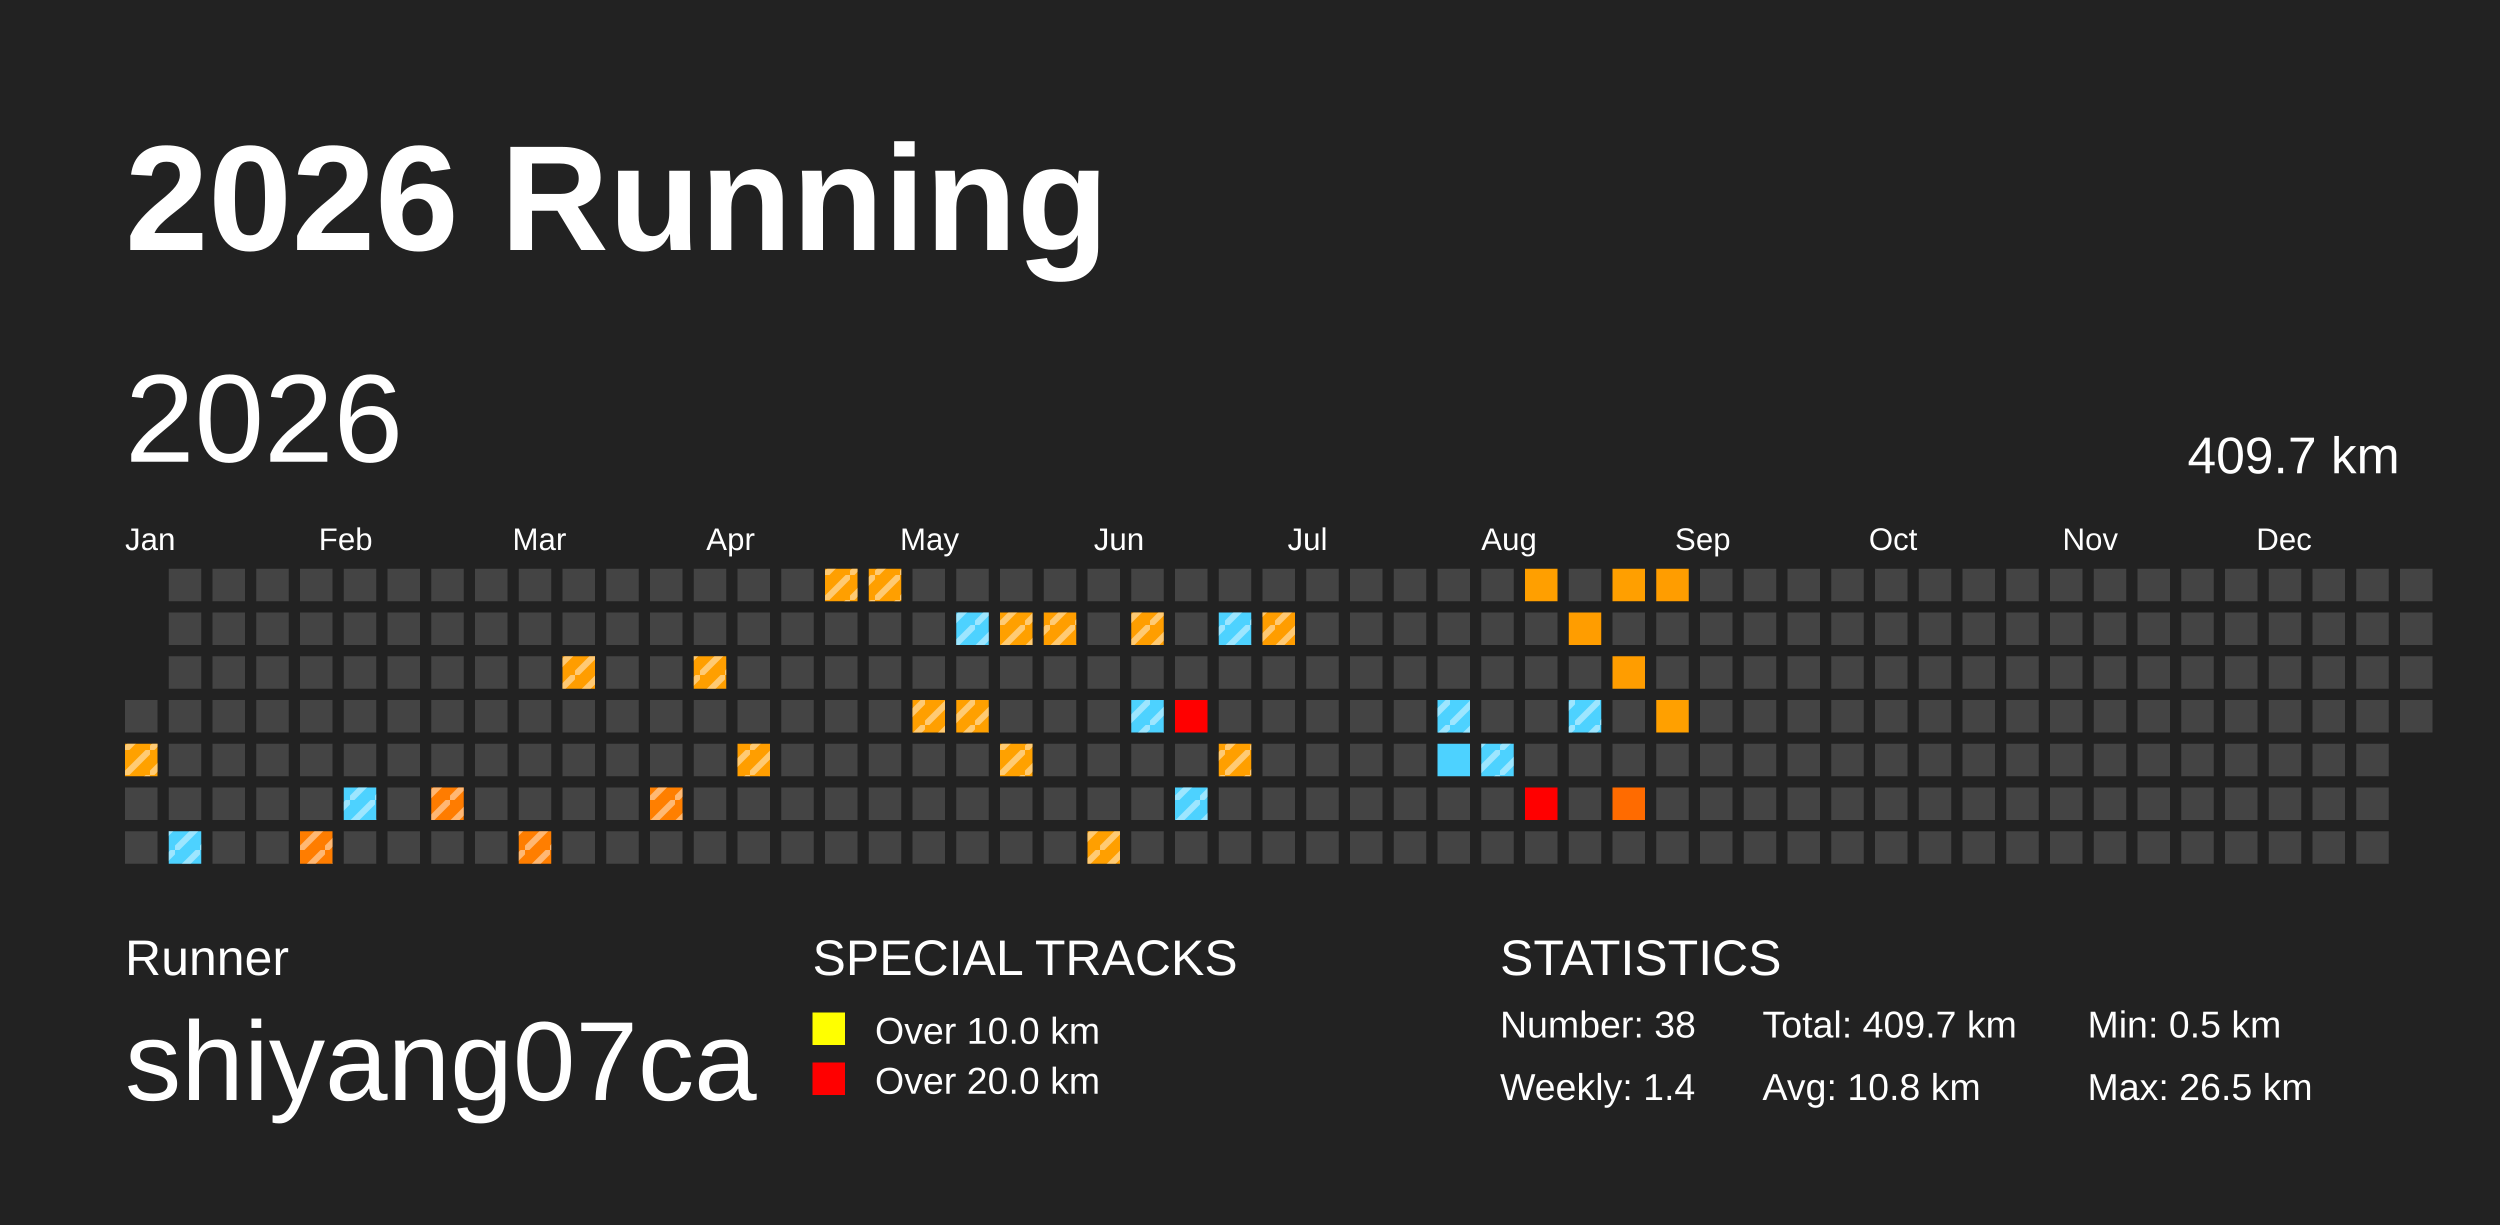
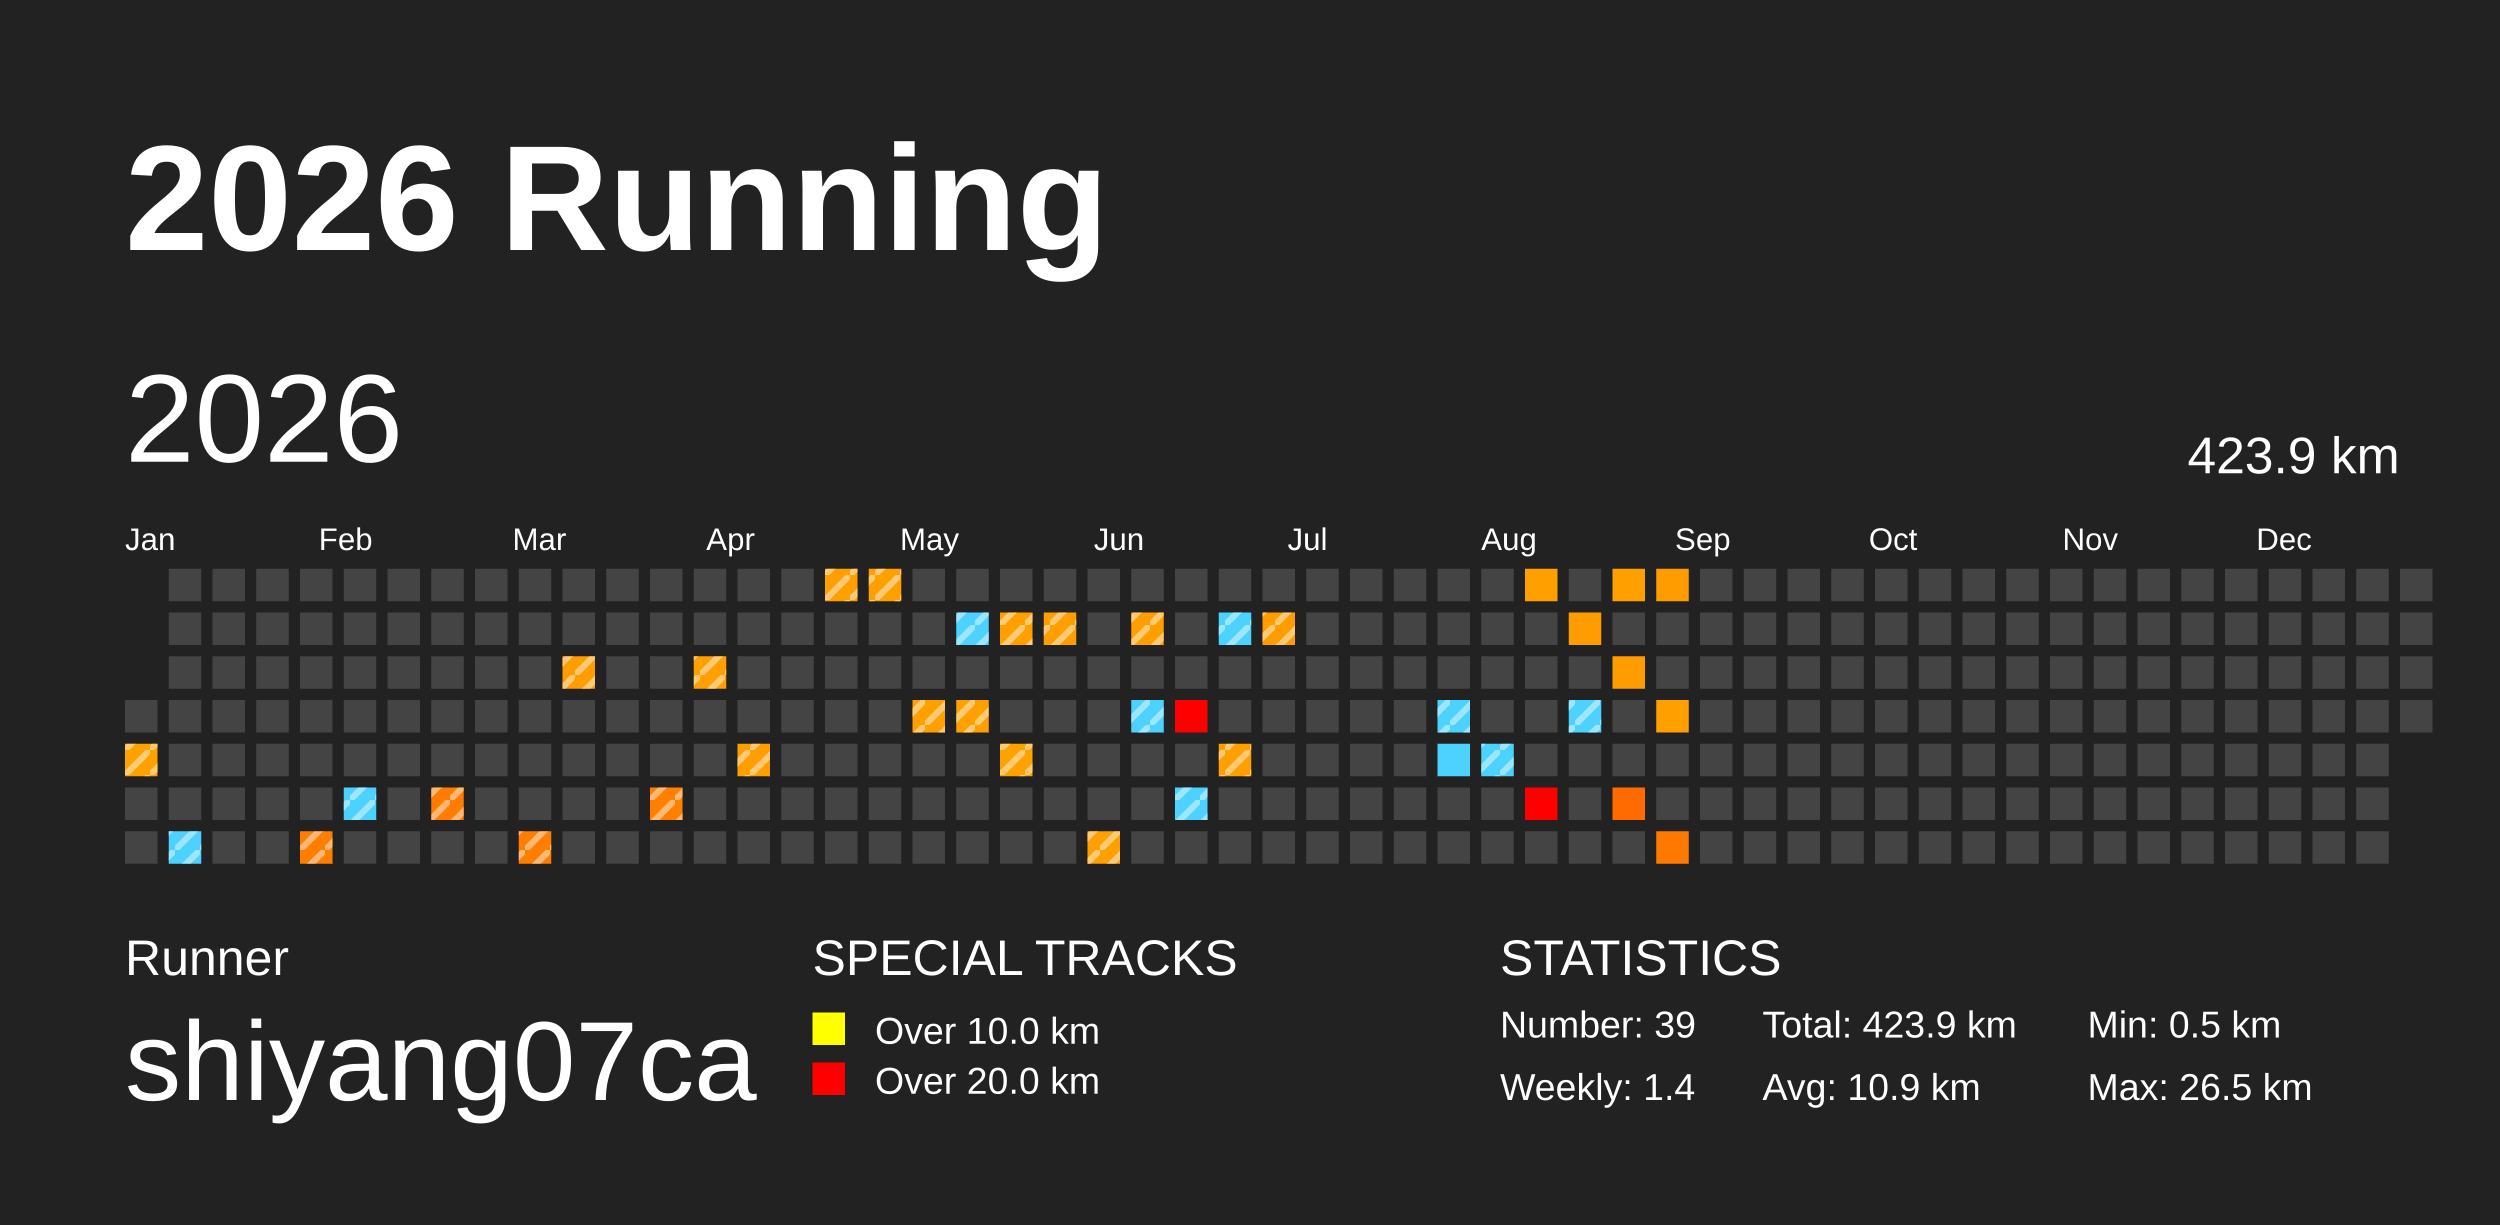
<svg xmlns="http://www.w3.org/2000/svg" baseProfile="full" height="98mm" version="1.1" viewBox="0,0,200,98" width="200mm">
  <defs>
    <pattern height="2" id="indoor-stripe" patternUnits="userSpaceOnUse" width="2">
      <line stroke="white" stroke-opacity="0.45" stroke-width="0.5" x1="0" x2="2" y1="2" y2="0" />
    </pattern>
  </defs>
  <rect fill="#222222" height="98" width="200" x="0" y="0" />
  <text fill="#FFFFFF" style="font-size:12px; font-family:Arial; font-weight:bold;" x="10" y="20">2026 Running</text>
  <text fill="#FFFFFF" style="font-size:4px; font-family:Arial" x="10" y="78">Runner</text>
  <text fill="#FFFFFF" style="font-size:9px; font-family:Arial" x="10" y="88">shiyang07ca</text>
  <text fill="#FFFFFF" style="font-size:4px; font-family:Arial" x="65" y="78">SPECIAL TRACKS</text>
  <rect fill="yellow" height="2.6" width="2.6" x="65" y="81" />
  <text fill="#FFFFFF" style="font-size:3px; font-family:Arial" x="70" y="83.5">Over 10.0 km</text>
  <rect fill="red" height="2.6" width="2.6" x="65" y="85" />
  <text fill="#FFFFFF" style="font-size:3px; font-family:Arial" x="70" y="87.5">Over 20.0 km</text>
  <text fill="#FFFFFF" style="font-size:4px; font-family:Arial" x="120" y="78">STATISTICS</text>
-   <text fill="#FFFFFF" style="font-size:3px; font-family:Arial" x="120" y="83">Number: 38</text>
+   <text fill="#FFFFFF" style="font-size:3px; font-family:Arial" x="120" y="83">Number: 39</text>
  <text fill="#FFFFFF" style="font-size:3px; font-family:Arial" x="120" y="88">Weekly: 1.4</text>
-   <text fill="#FFFFFF" style="font-size:3px; font-family:Arial" x="141" y="83">Total: 409.7 km</text>
-   <text fill="#FFFFFF" style="font-size:3px; font-family:Arial" x="141" y="88">Avg: 10.8 km</text>
+   <text fill="#FFFFFF" style="font-size:3px; font-family:Arial" x="141" y="83">Total: 423.9 km</text>
+   <text fill="#FFFFFF" style="font-size:3px; font-family:Arial" x="141" y="88">Avg: 10.9 km</text>
  <text fill="#FFFFFF" style="font-size:3px; font-family:Arial" x="167" y="83">Min: 0.5 km</text>
  <text fill="#FFFFFF" style="font-size:3px; font-family:Arial" x="167" y="88">Max: 26.5 km</text>
  <text dominant-baseline="hanging" fill="#FFFFFF" style="font-size:10.0px; font-family:Arial;" x="10" y="30">2026</text>
-   <text dominant-baseline="hanging" fill="#FFFFFF" style="font-size:4.125px; font-family:Arial;" x="175" y="35">409.7 km</text>
+   <text dominant-baseline="hanging" fill="#FFFFFF" style="font-size:4.125px; font-family:Arial;" x="175" y="35">423.9 km</text>
  <text fill="#FFFFFF" style="font-size:2.5px; font-family:Arial" x="10.0" y="44">Jan</text>
  <text fill="#FFFFFF" style="font-size:2.5px; font-family:Arial" x="25.5" y="44">Feb</text>
  <text fill="#FFFFFF" style="font-size:2.5px; font-family:Arial" x="41.0" y="44">Mar</text>
  <text fill="#FFFFFF" style="font-size:2.5px; font-family:Arial" x="56.5" y="44">Apr</text>
  <text fill="#FFFFFF" style="font-size:2.5px; font-family:Arial" x="72.0" y="44">May</text>
  <text fill="#FFFFFF" style="font-size:2.5px; font-family:Arial" x="87.5" y="44">Jun</text>
  <text fill="#FFFFFF" style="font-size:2.5px; font-family:Arial" x="103.0" y="44">Jul</text>
  <text fill="#FFFFFF" style="font-size:2.5px; font-family:Arial" x="118.5" y="44">Aug</text>
  <text fill="#FFFFFF" style="font-size:2.5px; font-family:Arial" x="134.0" y="44">Sep</text>
  <text fill="#FFFFFF" style="font-size:2.5px; font-family:Arial" x="149.5" y="44">Oct</text>
  <text fill="#FFFFFF" style="font-size:2.5px; font-family:Arial" x="165.0" y="44">Nov</text>
  <text fill="#FFFFFF" style="font-size:2.5px; font-family:Arial" x="180.5" y="44">Dec</text>
  <rect fill="#444444" height="2.6" width="2.6" x="10.0" y="56.0" />
  <rect fill="#ffa100" height="2.6" width="2.6" x="10.0" y="59.5" />
  <rect fill="url(#indoor-stripe)" height="2.6" style="pointer-events: none;" width="2.6" x="10.0" y="59.5" />
  <rect fill="#444444" height="2.6" width="2.6" x="10.0" y="63.0" />
  <rect fill="#444444" height="2.6" width="2.6" x="10.0" y="66.5" />
  <rect fill="#444444" height="2.6" width="2.6" x="13.5" y="45.5" />
  <rect fill="#444444" height="2.6" width="2.6" x="13.5" y="49.0" />
  <rect fill="#444444" height="2.6" width="2.6" x="13.5" y="52.5" />
  <rect fill="#444444" height="2.6" width="2.6" x="13.5" y="56.0" />
  <rect fill="#444444" height="2.6" width="2.6" x="13.5" y="59.5" />
  <rect fill="#444444" height="2.6" width="2.6" x="13.5" y="63.0" />
  <rect fill="#4dd2ff" height="2.6" width="2.6" x="13.5" y="66.5" />
  <rect fill="url(#indoor-stripe)" height="2.6" style="pointer-events: none;" width="2.6" x="13.5" y="66.5" />
  <rect fill="#444444" height="2.6" width="2.6" x="17.0" y="45.5" />
  <rect fill="#444444" height="2.6" width="2.6" x="17.0" y="49.0" />
  <rect fill="#444444" height="2.6" width="2.6" x="17.0" y="52.5" />
  <rect fill="#444444" height="2.6" width="2.6" x="17.0" y="56.0" />
  <rect fill="#444444" height="2.6" width="2.6" x="17.0" y="59.5" />
  <rect fill="#444444" height="2.6" width="2.6" x="17.0" y="63.0" />
  <rect fill="#444444" height="2.6" width="2.6" x="17.0" y="66.5" />
  <rect fill="#444444" height="2.6" width="2.6" x="20.5" y="45.5" />
  <rect fill="#444444" height="2.6" width="2.6" x="20.5" y="49.0" />
  <rect fill="#444444" height="2.6" width="2.6" x="20.5" y="52.5" />
  <rect fill="#444444" height="2.6" width="2.6" x="20.5" y="56.0" />
  <rect fill="#444444" height="2.6" width="2.6" x="20.5" y="59.5" />
  <rect fill="#444444" height="2.6" width="2.6" x="20.5" y="63.0" />
  <rect fill="#444444" height="2.6" width="2.6" x="20.5" y="66.5" />
  <rect fill="#444444" height="2.6" width="2.6" x="24.0" y="45.5" />
  <rect fill="#444444" height="2.6" width="2.6" x="24.0" y="49.0" />
  <rect fill="#444444" height="2.6" width="2.6" x="24.0" y="52.5" />
  <rect fill="#444444" height="2.6" width="2.6" x="24.0" y="56.0" />
  <rect fill="#444444" height="2.6" width="2.6" x="24.0" y="59.5" />
  <rect fill="#444444" height="2.6" width="2.6" x="24.0" y="63.0" />
  <rect fill="#ff7d00" height="2.6" width="2.6" x="24.0" y="66.5" />
  <rect fill="url(#indoor-stripe)" height="2.6" style="pointer-events: none;" width="2.6" x="24.0" y="66.5" />
  <rect fill="#444444" height="2.6" width="2.6" x="27.5" y="45.5" />
  <rect fill="#444444" height="2.6" width="2.6" x="27.5" y="49.0" />
  <rect fill="#444444" height="2.6" width="2.6" x="27.5" y="52.5" />
  <rect fill="#444444" height="2.6" width="2.6" x="27.5" y="56.0" />
  <rect fill="#444444" height="2.6" width="2.6" x="27.5" y="59.5" />
  <rect fill="#4dd2ff" height="2.6" width="2.6" x="27.5" y="63.0" />
  <rect fill="url(#indoor-stripe)" height="2.6" style="pointer-events: none;" width="2.6" x="27.5" y="63.0" />
  <rect fill="#444444" height="2.6" width="2.6" x="27.5" y="66.5" />
  <rect fill="#444444" height="2.6" width="2.6" x="31.0" y="45.5" />
  <rect fill="#444444" height="2.6" width="2.6" x="31.0" y="49.0" />
  <rect fill="#444444" height="2.6" width="2.6" x="31.0" y="52.5" />
  <rect fill="#444444" height="2.6" width="2.6" x="31.0" y="56.0" />
  <rect fill="#444444" height="2.6" width="2.6" x="31.0" y="59.5" />
  <rect fill="#444444" height="2.6" width="2.6" x="31.0" y="63.0" />
  <rect fill="#444444" height="2.6" width="2.6" x="31.0" y="66.5" />
  <rect fill="#444444" height="2.6" width="2.6" x="34.5" y="45.5" />
  <rect fill="#444444" height="2.6" width="2.6" x="34.5" y="49.0" />
  <rect fill="#444444" height="2.6" width="2.6" x="34.5" y="52.5" />
  <rect fill="#444444" height="2.6" width="2.6" x="34.5" y="56.0" />
  <rect fill="#444444" height="2.6" width="2.6" x="34.5" y="59.5" />
  <rect fill="#ff7c00" height="2.6" width="2.6" x="34.5" y="63.0" />
  <rect fill="url(#indoor-stripe)" height="2.6" style="pointer-events: none;" width="2.6" x="34.5" y="63.0" />
  <rect fill="#444444" height="2.6" width="2.6" x="34.5" y="66.5" />
  <rect fill="#444444" height="2.6" width="2.6" x="38.0" y="45.5" />
  <rect fill="#444444" height="2.6" width="2.6" x="38.0" y="49.0" />
  <rect fill="#444444" height="2.6" width="2.6" x="38.0" y="52.5" />
  <rect fill="#444444" height="2.6" width="2.6" x="38.0" y="56.0" />
  <rect fill="#444444" height="2.6" width="2.6" x="38.0" y="59.5" />
  <rect fill="#444444" height="2.6" width="2.6" x="38.0" y="63.0" />
  <rect fill="#444444" height="2.6" width="2.6" x="38.0" y="66.5" />
  <rect fill="#444444" height="2.6" width="2.6" x="41.5" y="45.5" />
  <rect fill="#444444" height="2.6" width="2.6" x="41.5" y="49.0" />
  <rect fill="#444444" height="2.6" width="2.6" x="41.5" y="52.5" />
  <rect fill="#444444" height="2.6" width="2.6" x="41.5" y="56.0" />
  <rect fill="#444444" height="2.6" width="2.6" x="41.5" y="59.5" />
  <rect fill="#444444" height="2.6" width="2.6" x="41.5" y="63.0" />
  <rect fill="#ff7e00" height="2.6" width="2.6" x="41.5" y="66.5" />
  <rect fill="url(#indoor-stripe)" height="2.6" style="pointer-events: none;" width="2.6" x="41.5" y="66.5" />
  <rect fill="#444444" height="2.6" width="2.6" x="45.0" y="45.5" />
  <rect fill="#444444" height="2.6" width="2.6" x="45.0" y="49.0" />
  <rect fill="#ff9d00" height="2.6" width="2.6" x="45.0" y="52.5" />
  <rect fill="url(#indoor-stripe)" height="2.6" style="pointer-events: none;" width="2.6" x="45.0" y="52.5" />
  <rect fill="#444444" height="2.6" width="2.6" x="45.0" y="56.0" />
  <rect fill="#444444" height="2.6" width="2.6" x="45.0" y="59.5" />
  <rect fill="#444444" height="2.6" width="2.6" x="45.0" y="63.0" />
  <rect fill="#444444" height="2.6" width="2.6" x="45.0" y="66.5" />
  <rect fill="#444444" height="2.6" width="2.6" x="48.5" y="45.5" />
  <rect fill="#444444" height="2.6" width="2.6" x="48.5" y="49.0" />
  <rect fill="#444444" height="2.6" width="2.6" x="48.5" y="52.5" />
  <rect fill="#444444" height="2.6" width="2.6" x="48.5" y="56.0" />
  <rect fill="#444444" height="2.6" width="2.6" x="48.5" y="59.5" />
  <rect fill="#444444" height="2.6" width="2.6" x="48.5" y="63.0" />
  <rect fill="#444444" height="2.6" width="2.6" x="48.5" y="66.5" />
  <rect fill="#444444" height="2.6" width="2.6" x="52.0" y="45.5" />
  <rect fill="#444444" height="2.6" width="2.6" x="52.0" y="49.0" />
  <rect fill="#444444" height="2.6" width="2.6" x="52.0" y="52.5" />
  <rect fill="#444444" height="2.6" width="2.6" x="52.0" y="56.0" />
  <rect fill="#444444" height="2.6" width="2.6" x="52.0" y="59.5" />
  <rect fill="#ff7f00" height="2.6" width="2.6" x="52.0" y="63.0" />
  <rect fill="url(#indoor-stripe)" height="2.6" style="pointer-events: none;" width="2.6" x="52.0" y="63.0" />
  <rect fill="#444444" height="2.6" width="2.6" x="52.0" y="66.5" />
  <rect fill="#444444" height="2.6" width="2.6" x="55.5" y="45.5" />
  <rect fill="#444444" height="2.6" width="2.6" x="55.5" y="49.0" />
  <rect fill="#ff9f00" height="2.6" width="2.6" x="55.5" y="52.5" />
  <rect fill="url(#indoor-stripe)" height="2.6" style="pointer-events: none;" width="2.6" x="55.5" y="52.5" />
  <rect fill="#444444" height="2.6" width="2.6" x="55.5" y="56.0" />
  <rect fill="#444444" height="2.6" width="2.6" x="55.5" y="59.5" />
  <rect fill="#444444" height="2.6" width="2.6" x="55.5" y="63.0" />
  <rect fill="#444444" height="2.6" width="2.6" x="55.5" y="66.5" />
  <rect fill="#444444" height="2.6" width="2.6" x="59.0" y="45.5" />
  <rect fill="#444444" height="2.6" width="2.6" x="59.0" y="49.0" />
  <rect fill="#444444" height="2.6" width="2.6" x="59.0" y="52.5" />
  <rect fill="#444444" height="2.6" width="2.6" x="59.0" y="56.0" />
  <rect fill="#ff9e00" height="2.6" width="2.6" x="59.0" y="59.5" />
  <rect fill="url(#indoor-stripe)" height="2.6" style="pointer-events: none;" width="2.6" x="59.0" y="59.5" />
  <rect fill="#444444" height="2.6" width="2.6" x="59.0" y="63.0" />
  <rect fill="#444444" height="2.6" width="2.6" x="59.0" y="66.5" />
  <rect fill="#444444" height="2.6" width="2.6" x="62.5" y="45.5" />
  <rect fill="#444444" height="2.6" width="2.6" x="62.5" y="49.0" />
  <rect fill="#444444" height="2.6" width="2.6" x="62.5" y="52.5" />
  <rect fill="#444444" height="2.6" width="2.6" x="62.5" y="56.0" />
  <rect fill="#444444" height="2.6" width="2.6" x="62.5" y="59.5" />
  <rect fill="#444444" height="2.6" width="2.6" x="62.5" y="63.0" />
  <rect fill="#444444" height="2.6" width="2.6" x="62.5" y="66.5" />
  <rect fill="#ff9f00" height="2.6" width="2.6" x="66.0" y="45.5" />
  <rect fill="url(#indoor-stripe)" height="2.6" style="pointer-events: none;" width="2.6" x="66.0" y="45.5" />
  <rect fill="#444444" height="2.6" width="2.6" x="66.0" y="49.0" />
  <rect fill="#444444" height="2.6" width="2.6" x="66.0" y="52.5" />
  <rect fill="#444444" height="2.6" width="2.6" x="66.0" y="56.0" />
  <rect fill="#444444" height="2.6" width="2.6" x="66.0" y="59.5" />
  <rect fill="#444444" height="2.6" width="2.6" x="66.0" y="63.0" />
  <rect fill="#444444" height="2.6" width="2.6" x="66.0" y="66.5" />
  <rect fill="#ff9f00" height="2.6" width="2.6" x="69.5" y="45.5" />
  <rect fill="url(#indoor-stripe)" height="2.6" style="pointer-events: none;" width="2.6" x="69.5" y="45.5" />
  <rect fill="#444444" height="2.6" width="2.6" x="69.5" y="49.0" />
  <rect fill="#444444" height="2.6" width="2.6" x="69.5" y="52.5" />
  <rect fill="#444444" height="2.6" width="2.6" x="69.5" y="56.0" />
  <rect fill="#444444" height="2.6" width="2.6" x="69.5" y="59.5" />
  <rect fill="#444444" height="2.6" width="2.6" x="69.5" y="63.0" />
  <rect fill="#444444" height="2.6" width="2.6" x="69.5" y="66.5" />
  <rect fill="#444444" height="2.6" width="2.6" x="73.0" y="45.5" />
  <rect fill="#444444" height="2.6" width="2.6" x="73.0" y="49.0" />
  <rect fill="#444444" height="2.6" width="2.6" x="73.0" y="52.5" />
  <rect fill="#ff9f00" height="2.6" width="2.6" x="73.0" y="56.0" />
  <rect fill="url(#indoor-stripe)" height="2.6" style="pointer-events: none;" width="2.6" x="73.0" y="56.0" />
  <rect fill="#444444" height="2.6" width="2.6" x="73.0" y="59.5" />
  <rect fill="#444444" height="2.6" width="2.6" x="73.0" y="63.0" />
  <rect fill="#444444" height="2.6" width="2.6" x="73.0" y="66.5" />
  <rect fill="#444444" height="2.6" width="2.6" x="76.5" y="45.5" />
  <rect fill="#4dd2ff" height="2.6" width="2.6" x="76.5" y="49.0" />
  <rect fill="url(#indoor-stripe)" height="2.6" style="pointer-events: none;" width="2.6" x="76.5" y="49.0" />
  <rect fill="#444444" height="2.6" width="2.6" x="76.5" y="52.5" />
  <rect fill="#ffa000" height="2.6" width="2.6" x="76.5" y="56.0" />
  <rect fill="url(#indoor-stripe)" height="2.6" style="pointer-events: none;" width="2.6" x="76.5" y="56.0" />
  <rect fill="#444444" height="2.6" width="2.6" x="76.5" y="59.5" />
  <rect fill="#444444" height="2.6" width="2.6" x="76.5" y="63.0" />
  <rect fill="#444444" height="2.6" width="2.6" x="76.5" y="66.5" />
  <rect fill="#444444" height="2.6" width="2.6" x="80.0" y="45.5" />
  <rect fill="#ffa000" height="2.6" width="2.6" x="80.0" y="49.0" />
  <rect fill="url(#indoor-stripe)" height="2.6" style="pointer-events: none;" width="2.6" x="80.0" y="49.0" />
  <rect fill="#444444" height="2.6" width="2.6" x="80.0" y="52.5" />
  <rect fill="#444444" height="2.6" width="2.6" x="80.0" y="56.0" />
  <rect fill="#ffa100" height="2.6" width="2.6" x="80.0" y="59.5" />
  <rect fill="url(#indoor-stripe)" height="2.6" style="pointer-events: none;" width="2.6" x="80.0" y="59.5" />
  <rect fill="#444444" height="2.6" width="2.6" x="80.0" y="63.0" />
  <rect fill="#444444" height="2.6" width="2.6" x="80.0" y="66.5" />
  <rect fill="#444444" height="2.6" width="2.6" x="83.5" y="45.5" />
  <rect fill="#ff9e00" height="2.6" width="2.6" x="83.5" y="49.0" />
  <rect fill="url(#indoor-stripe)" height="2.6" style="pointer-events: none;" width="2.6" x="83.5" y="49.0" />
  <rect fill="#444444" height="2.6" width="2.6" x="83.5" y="52.5" />
  <rect fill="#444444" height="2.6" width="2.6" x="83.5" y="56.0" />
  <rect fill="#444444" height="2.6" width="2.6" x="83.5" y="59.5" />
  <rect fill="#444444" height="2.6" width="2.6" x="83.5" y="63.0" />
  <rect fill="#444444" height="2.6" width="2.6" x="83.5" y="66.5" />
  <rect fill="#444444" height="2.6" width="2.6" x="87.0" y="45.5" />
  <rect fill="#444444" height="2.6" width="2.6" x="87.0" y="49.0" />
  <rect fill="#444444" height="2.6" width="2.6" x="87.0" y="52.5" />
  <rect fill="#444444" height="2.6" width="2.6" x="87.0" y="56.0" />
  <rect fill="#444444" height="2.6" width="2.6" x="87.0" y="59.5" />
  <rect fill="#444444" height="2.6" width="2.6" x="87.0" y="63.0" />
  <rect fill="#ff9f00" height="2.6" width="2.6" x="87.0" y="66.5" />
  <rect fill="url(#indoor-stripe)" height="2.6" style="pointer-events: none;" width="2.6" x="87.0" y="66.5" />
  <rect fill="#444444" height="2.6" width="2.6" x="90.5" y="45.5" />
  <rect fill="#ff9e00" height="2.6" width="2.6" x="90.5" y="49.0" />
  <rect fill="url(#indoor-stripe)" height="2.6" style="pointer-events: none;" width="2.6" x="90.5" y="49.0" />
  <rect fill="#444444" height="2.6" width="2.6" x="90.5" y="52.5" />
  <rect fill="#4dd2ff" height="2.6" width="2.6" x="90.5" y="56.0" />
  <rect fill="url(#indoor-stripe)" height="2.6" style="pointer-events: none;" width="2.6" x="90.5" y="56.0" />
  <rect fill="#444444" height="2.6" width="2.6" x="90.5" y="59.5" />
  <rect fill="#444444" height="2.6" width="2.6" x="90.5" y="63.0" />
  <rect fill="#444444" height="2.6" width="2.6" x="90.5" y="66.5" />
  <rect fill="#444444" height="2.6" width="2.6" x="94.0" y="45.5" />
  <rect fill="#444444" height="2.6" width="2.6" x="94.0" y="49.0" />
  <rect fill="#444444" height="2.6" width="2.6" x="94.0" y="52.5" />
  <rect fill="red" height="2.6" width="2.6" x="94.0" y="56.0" />
  <rect fill="#444444" height="2.6" width="2.6" x="94.0" y="59.5" />
  <rect fill="#4dd2ff" height="2.6" width="2.6" x="94.0" y="63.0" />
  <rect fill="url(#indoor-stripe)" height="2.6" style="pointer-events: none;" width="2.6" x="94.0" y="63.0" />
  <rect fill="#444444" height="2.6" width="2.6" x="94.0" y="66.5" />
  <rect fill="#444444" height="2.6" width="2.6" x="97.5" y="45.5" />
  <rect fill="#4dd2ff" height="2.6" width="2.6" x="97.5" y="49.0" />
  <rect fill="url(#indoor-stripe)" height="2.6" style="pointer-events: none;" width="2.6" x="97.5" y="49.0" />
  <rect fill="#444444" height="2.6" width="2.6" x="97.5" y="52.5" />
  <rect fill="#444444" height="2.6" width="2.6" x="97.5" y="56.0" />
  <rect fill="#ff9f00" height="2.6" width="2.6" x="97.5" y="59.5" />
  <rect fill="url(#indoor-stripe)" height="2.6" style="pointer-events: none;" width="2.6" x="97.5" y="59.5" />
  <rect fill="#444444" height="2.6" width="2.6" x="97.5" y="63.0" />
  <rect fill="#444444" height="2.6" width="2.6" x="97.5" y="66.5" />
  <rect fill="#444444" height="2.6" width="2.6" x="101.0" y="45.5" />
  <rect fill="#ff9d00" height="2.6" width="2.6" x="101.0" y="49.0" />
  <rect fill="url(#indoor-stripe)" height="2.6" style="pointer-events: none;" width="2.6" x="101.0" y="49.0" />
  <rect fill="#444444" height="2.6" width="2.6" x="101.0" y="52.5" />
  <rect fill="#444444" height="2.6" width="2.6" x="101.0" y="56.0" />
  <rect fill="#444444" height="2.6" width="2.6" x="101.0" y="59.5" />
  <rect fill="#444444" height="2.6" width="2.6" x="101.0" y="63.0" />
  <rect fill="#444444" height="2.6" width="2.6" x="101.0" y="66.5" />
  <rect fill="#444444" height="2.6" width="2.6" x="104.5" y="45.5" />
  <rect fill="#444444" height="2.6" width="2.6" x="104.5" y="49.0" />
  <rect fill="#444444" height="2.6" width="2.6" x="104.5" y="52.5" />
  <rect fill="#444444" height="2.6" width="2.6" x="104.5" y="56.0" />
  <rect fill="#444444" height="2.6" width="2.6" x="104.5" y="59.5" />
  <rect fill="#444444" height="2.6" width="2.6" x="104.5" y="63.0" />
  <rect fill="#444444" height="2.6" width="2.6" x="104.5" y="66.5" />
  <rect fill="#444444" height="2.6" width="2.6" x="108.0" y="45.5" />
  <rect fill="#444444" height="2.6" width="2.6" x="108.0" y="49.0" />
  <rect fill="#444444" height="2.6" width="2.6" x="108.0" y="52.5" />
  <rect fill="#444444" height="2.6" width="2.6" x="108.0" y="56.0" />
  <rect fill="#444444" height="2.6" width="2.6" x="108.0" y="59.5" />
  <rect fill="#444444" height="2.6" width="2.6" x="108.0" y="63.0" />
  <rect fill="#444444" height="2.6" width="2.6" x="108.0" y="66.5" />
  <rect fill="#444444" height="2.6" width="2.6" x="111.5" y="45.5" />
  <rect fill="#444444" height="2.6" width="2.6" x="111.5" y="49.0" />
  <rect fill="#444444" height="2.6" width="2.6" x="111.5" y="52.5" />
  <rect fill="#444444" height="2.6" width="2.6" x="111.5" y="56.0" />
  <rect fill="#444444" height="2.6" width="2.6" x="111.5" y="59.5" />
  <rect fill="#444444" height="2.6" width="2.6" x="111.5" y="63.0" />
  <rect fill="#444444" height="2.6" width="2.6" x="111.5" y="66.5" />
  <rect fill="#444444" height="2.6" width="2.6" x="115.0" y="45.5" />
  <rect fill="#444444" height="2.6" width="2.6" x="115.0" y="49.0" />
  <rect fill="#444444" height="2.6" width="2.6" x="115.0" y="52.5" />
  <rect fill="#4dd2ff" height="2.6" width="2.6" x="115.0" y="56.0" />
  <rect fill="url(#indoor-stripe)" height="2.6" style="pointer-events: none;" width="2.6" x="115.0" y="56.0" />
  <rect fill="#4dd2ff" height="2.6" width="2.6" x="115.0" y="59.5" />
  <rect fill="#444444" height="2.6" width="2.6" x="115.0" y="63.0" />
  <rect fill="#444444" height="2.6" width="2.6" x="115.0" y="66.5" />
  <rect fill="#444444" height="2.6" width="2.6" x="118.5" y="45.5" />
  <rect fill="#444444" height="2.6" width="2.6" x="118.5" y="49.0" />
  <rect fill="#444444" height="2.6" width="2.6" x="118.5" y="52.5" />
  <rect fill="#444444" height="2.6" width="2.6" x="118.5" y="56.0" />
  <rect fill="#4dd2ff" height="2.6" width="2.6" x="118.5" y="59.5" />
  <rect fill="url(#indoor-stripe)" height="2.6" style="pointer-events: none;" width="2.6" x="118.5" y="59.5" />
  <rect fill="#444444" height="2.6" width="2.6" x="118.5" y="63.0" />
  <rect fill="#444444" height="2.6" width="2.6" x="118.5" y="66.5" />
  <rect fill="#ff9f00" height="2.6" width="2.6" x="122.0" y="45.5" />
  <rect fill="#444444" height="2.6" width="2.6" x="122.0" y="49.0" />
  <rect fill="#444444" height="2.6" width="2.6" x="122.0" y="52.5" />
  <rect fill="#444444" height="2.6" width="2.6" x="122.0" y="56.0" />
  <rect fill="#444444" height="2.6" width="2.6" x="122.0" y="59.5" />
  <rect fill="red" height="2.6" width="2.6" x="122.0" y="63.0" />
  <rect fill="#444444" height="2.6" width="2.6" x="122.0" y="66.5" />
  <rect fill="#444444" height="2.6" width="2.6" x="125.5" y="45.5" />
  <rect fill="#ff9d00" height="2.6" width="2.6" x="125.5" y="49.0" />
  <rect fill="#444444" height="2.6" width="2.6" x="125.5" y="52.5" />
  <rect fill="#4dd2ff" height="2.6" width="2.6" x="125.5" y="56.0" />
  <rect fill="url(#indoor-stripe)" height="2.6" style="pointer-events: none;" width="2.6" x="125.5" y="56.0" />
  <rect fill="#444444" height="2.6" width="2.6" x="125.5" y="59.5" />
  <rect fill="#444444" height="2.6" width="2.6" x="125.5" y="63.0" />
  <rect fill="#444444" height="2.6" width="2.6" x="125.5" y="66.5" />
  <rect fill="#ff9f00" height="2.6" width="2.6" x="129.0" y="45.5" />
  <rect fill="#444444" height="2.6" width="2.6" x="129.0" y="49.0" />
  <rect fill="#ff9d00" height="2.6" width="2.6" x="129.0" y="52.5" />
  <rect fill="#444444" height="2.6" width="2.6" x="129.0" y="56.0" />
  <rect fill="#444444" height="2.6" width="2.6" x="129.0" y="59.5" />
  <rect fill="#ff6b00" height="2.6" width="2.6" x="129.0" y="63.0" />
  <rect fill="#444444" height="2.6" width="2.6" x="129.0" y="66.5" />
  <rect fill="#ff9d00" height="2.6" width="2.6" x="132.5" y="45.5" />
  <rect fill="#444444" height="2.6" width="2.6" x="132.5" y="49.0" />
  <rect fill="#444444" height="2.6" width="2.6" x="132.5" y="52.5" />
  <rect fill="#ffa000" height="2.6" width="2.6" x="132.5" y="56.0" />
  <rect fill="#444444" height="2.6" width="2.6" x="132.5" y="59.5" />
  <rect fill="#444444" height="2.6" width="2.6" x="132.5" y="63.0" />
-   <rect fill="#444444" height="2.6" width="2.6" x="132.5" y="66.5" />
+   <rect fill="#ff7900" height="2.6" width="2.6" x="132.5" y="66.5" />
  <rect fill="#444444" height="2.6" width="2.6" x="136.0" y="45.5" />
  <rect fill="#444444" height="2.6" width="2.6" x="136.0" y="49.0" />
  <rect fill="#444444" height="2.6" width="2.6" x="136.0" y="52.5" />
  <rect fill="#444444" height="2.6" width="2.6" x="136.0" y="56.0" />
  <rect fill="#444444" height="2.6" width="2.6" x="136.0" y="59.5" />
  <rect fill="#444444" height="2.6" width="2.6" x="136.0" y="63.0" />
  <rect fill="#444444" height="2.6" width="2.6" x="136.0" y="66.5" />
  <rect fill="#444444" height="2.6" width="2.6" x="139.5" y="45.5" />
  <rect fill="#444444" height="2.6" width="2.6" x="139.5" y="49.0" />
  <rect fill="#444444" height="2.6" width="2.6" x="139.5" y="52.5" />
  <rect fill="#444444" height="2.6" width="2.6" x="139.5" y="56.0" />
  <rect fill="#444444" height="2.6" width="2.6" x="139.5" y="59.5" />
  <rect fill="#444444" height="2.6" width="2.6" x="139.5" y="63.0" />
  <rect fill="#444444" height="2.6" width="2.6" x="139.5" y="66.5" />
  <rect fill="#444444" height="2.6" width="2.6" x="143.0" y="45.5" />
  <rect fill="#444444" height="2.6" width="2.6" x="143.0" y="49.0" />
  <rect fill="#444444" height="2.6" width="2.6" x="143.0" y="52.5" />
  <rect fill="#444444" height="2.6" width="2.6" x="143.0" y="56.0" />
  <rect fill="#444444" height="2.6" width="2.6" x="143.0" y="59.5" />
  <rect fill="#444444" height="2.6" width="2.6" x="143.0" y="63.0" />
  <rect fill="#444444" height="2.6" width="2.6" x="143.0" y="66.5" />
  <rect fill="#444444" height="2.6" width="2.6" x="146.5" y="45.5" />
  <rect fill="#444444" height="2.6" width="2.6" x="146.5" y="49.0" />
  <rect fill="#444444" height="2.6" width="2.6" x="146.5" y="52.5" />
  <rect fill="#444444" height="2.6" width="2.6" x="146.5" y="56.0" />
  <rect fill="#444444" height="2.6" width="2.6" x="146.5" y="59.5" />
  <rect fill="#444444" height="2.6" width="2.6" x="146.5" y="63.0" />
  <rect fill="#444444" height="2.6" width="2.6" x="146.5" y="66.5" />
  <rect fill="#444444" height="2.6" width="2.6" x="150.0" y="45.5" />
  <rect fill="#444444" height="2.6" width="2.6" x="150.0" y="49.0" />
  <rect fill="#444444" height="2.6" width="2.6" x="150.0" y="52.5" />
  <rect fill="#444444" height="2.6" width="2.6" x="150.0" y="56.0" />
  <rect fill="#444444" height="2.6" width="2.6" x="150.0" y="59.5" />
  <rect fill="#444444" height="2.6" width="2.6" x="150.0" y="63.0" />
  <rect fill="#444444" height="2.6" width="2.6" x="150.0" y="66.5" />
  <rect fill="#444444" height="2.6" width="2.6" x="153.5" y="45.5" />
  <rect fill="#444444" height="2.6" width="2.6" x="153.5" y="49.0" />
  <rect fill="#444444" height="2.6" width="2.6" x="153.5" y="52.5" />
  <rect fill="#444444" height="2.6" width="2.6" x="153.5" y="56.0" />
  <rect fill="#444444" height="2.6" width="2.6" x="153.5" y="59.5" />
  <rect fill="#444444" height="2.6" width="2.6" x="153.5" y="63.0" />
  <rect fill="#444444" height="2.6" width="2.6" x="153.5" y="66.5" />
  <rect fill="#444444" height="2.6" width="2.6" x="157.0" y="45.5" />
  <rect fill="#444444" height="2.6" width="2.6" x="157.0" y="49.0" />
  <rect fill="#444444" height="2.6" width="2.6" x="157.0" y="52.5" />
  <rect fill="#444444" height="2.6" width="2.6" x="157.0" y="56.0" />
  <rect fill="#444444" height="2.6" width="2.6" x="157.0" y="59.5" />
  <rect fill="#444444" height="2.6" width="2.6" x="157.0" y="63.0" />
  <rect fill="#444444" height="2.6" width="2.6" x="157.0" y="66.5" />
  <rect fill="#444444" height="2.6" width="2.6" x="160.5" y="45.5" />
  <rect fill="#444444" height="2.6" width="2.6" x="160.5" y="49.0" />
  <rect fill="#444444" height="2.6" width="2.6" x="160.5" y="52.5" />
  <rect fill="#444444" height="2.6" width="2.6" x="160.5" y="56.0" />
  <rect fill="#444444" height="2.6" width="2.6" x="160.5" y="59.5" />
  <rect fill="#444444" height="2.6" width="2.6" x="160.5" y="63.0" />
  <rect fill="#444444" height="2.6" width="2.6" x="160.5" y="66.5" />
  <rect fill="#444444" height="2.6" width="2.6" x="164.0" y="45.5" />
  <rect fill="#444444" height="2.6" width="2.6" x="164.0" y="49.0" />
  <rect fill="#444444" height="2.6" width="2.6" x="164.0" y="52.5" />
  <rect fill="#444444" height="2.6" width="2.6" x="164.0" y="56.0" />
  <rect fill="#444444" height="2.6" width="2.6" x="164.0" y="59.5" />
  <rect fill="#444444" height="2.6" width="2.6" x="164.0" y="63.0" />
  <rect fill="#444444" height="2.6" width="2.6" x="164.0" y="66.5" />
  <rect fill="#444444" height="2.6" width="2.6" x="167.5" y="45.5" />
  <rect fill="#444444" height="2.6" width="2.6" x="167.5" y="49.0" />
  <rect fill="#444444" height="2.6" width="2.6" x="167.5" y="52.5" />
  <rect fill="#444444" height="2.6" width="2.6" x="167.5" y="56.0" />
  <rect fill="#444444" height="2.6" width="2.6" x="167.5" y="59.5" />
  <rect fill="#444444" height="2.6" width="2.6" x="167.5" y="63.0" />
  <rect fill="#444444" height="2.6" width="2.6" x="167.5" y="66.5" />
  <rect fill="#444444" height="2.6" width="2.6" x="171.0" y="45.5" />
  <rect fill="#444444" height="2.6" width="2.6" x="171.0" y="49.0" />
  <rect fill="#444444" height="2.6" width="2.6" x="171.0" y="52.5" />
  <rect fill="#444444" height="2.6" width="2.6" x="171.0" y="56.0" />
  <rect fill="#444444" height="2.6" width="2.6" x="171.0" y="59.5" />
  <rect fill="#444444" height="2.6" width="2.6" x="171.0" y="63.0" />
  <rect fill="#444444" height="2.6" width="2.6" x="171.0" y="66.5" />
  <rect fill="#444444" height="2.6" width="2.6" x="174.5" y="45.5" />
  <rect fill="#444444" height="2.6" width="2.6" x="174.5" y="49.0" />
  <rect fill="#444444" height="2.6" width="2.6" x="174.5" y="52.5" />
  <rect fill="#444444" height="2.6" width="2.6" x="174.5" y="56.0" />
  <rect fill="#444444" height="2.6" width="2.6" x="174.5" y="59.5" />
  <rect fill="#444444" height="2.6" width="2.6" x="174.5" y="63.0" />
  <rect fill="#444444" height="2.6" width="2.6" x="174.5" y="66.5" />
  <rect fill="#444444" height="2.6" width="2.6" x="178.0" y="45.5" />
  <rect fill="#444444" height="2.6" width="2.6" x="178.0" y="49.0" />
  <rect fill="#444444" height="2.6" width="2.6" x="178.0" y="52.5" />
  <rect fill="#444444" height="2.6" width="2.6" x="178.0" y="56.0" />
  <rect fill="#444444" height="2.6" width="2.6" x="178.0" y="59.5" />
  <rect fill="#444444" height="2.6" width="2.6" x="178.0" y="63.0" />
  <rect fill="#444444" height="2.6" width="2.6" x="178.0" y="66.5" />
  <rect fill="#444444" height="2.6" width="2.6" x="181.5" y="45.5" />
  <rect fill="#444444" height="2.6" width="2.6" x="181.5" y="49.0" />
  <rect fill="#444444" height="2.6" width="2.6" x="181.5" y="52.5" />
  <rect fill="#444444" height="2.6" width="2.6" x="181.5" y="56.0" />
  <rect fill="#444444" height="2.6" width="2.6" x="181.5" y="59.5" />
  <rect fill="#444444" height="2.6" width="2.6" x="181.5" y="63.0" />
  <rect fill="#444444" height="2.6" width="2.6" x="181.5" y="66.5" />
  <rect fill="#444444" height="2.6" width="2.6" x="185.0" y="45.5" />
  <rect fill="#444444" height="2.6" width="2.6" x="185.0" y="49.0" />
  <rect fill="#444444" height="2.6" width="2.6" x="185.0" y="52.5" />
  <rect fill="#444444" height="2.6" width="2.6" x="185.0" y="56.0" />
  <rect fill="#444444" height="2.6" width="2.6" x="185.0" y="59.5" />
  <rect fill="#444444" height="2.6" width="2.6" x="185.0" y="63.0" />
  <rect fill="#444444" height="2.6" width="2.6" x="185.0" y="66.5" />
  <rect fill="#444444" height="2.6" width="2.6" x="188.5" y="45.5" />
  <rect fill="#444444" height="2.6" width="2.6" x="188.5" y="49.0" />
  <rect fill="#444444" height="2.6" width="2.6" x="188.5" y="52.5" />
  <rect fill="#444444" height="2.6" width="2.6" x="188.5" y="56.0" />
  <rect fill="#444444" height="2.6" width="2.6" x="188.5" y="59.5" />
  <rect fill="#444444" height="2.6" width="2.6" x="188.5" y="63.0" />
  <rect fill="#444444" height="2.6" width="2.6" x="188.5" y="66.5" />
  <rect fill="#444444" height="2.6" width="2.6" x="192.0" y="45.5" />
  <rect fill="#444444" height="2.6" width="2.6" x="192.0" y="49.0" />
  <rect fill="#444444" height="2.6" width="2.6" x="192.0" y="52.5" />
  <rect fill="#444444" height="2.6" width="2.6" x="192.0" y="56.0" />
</svg>
